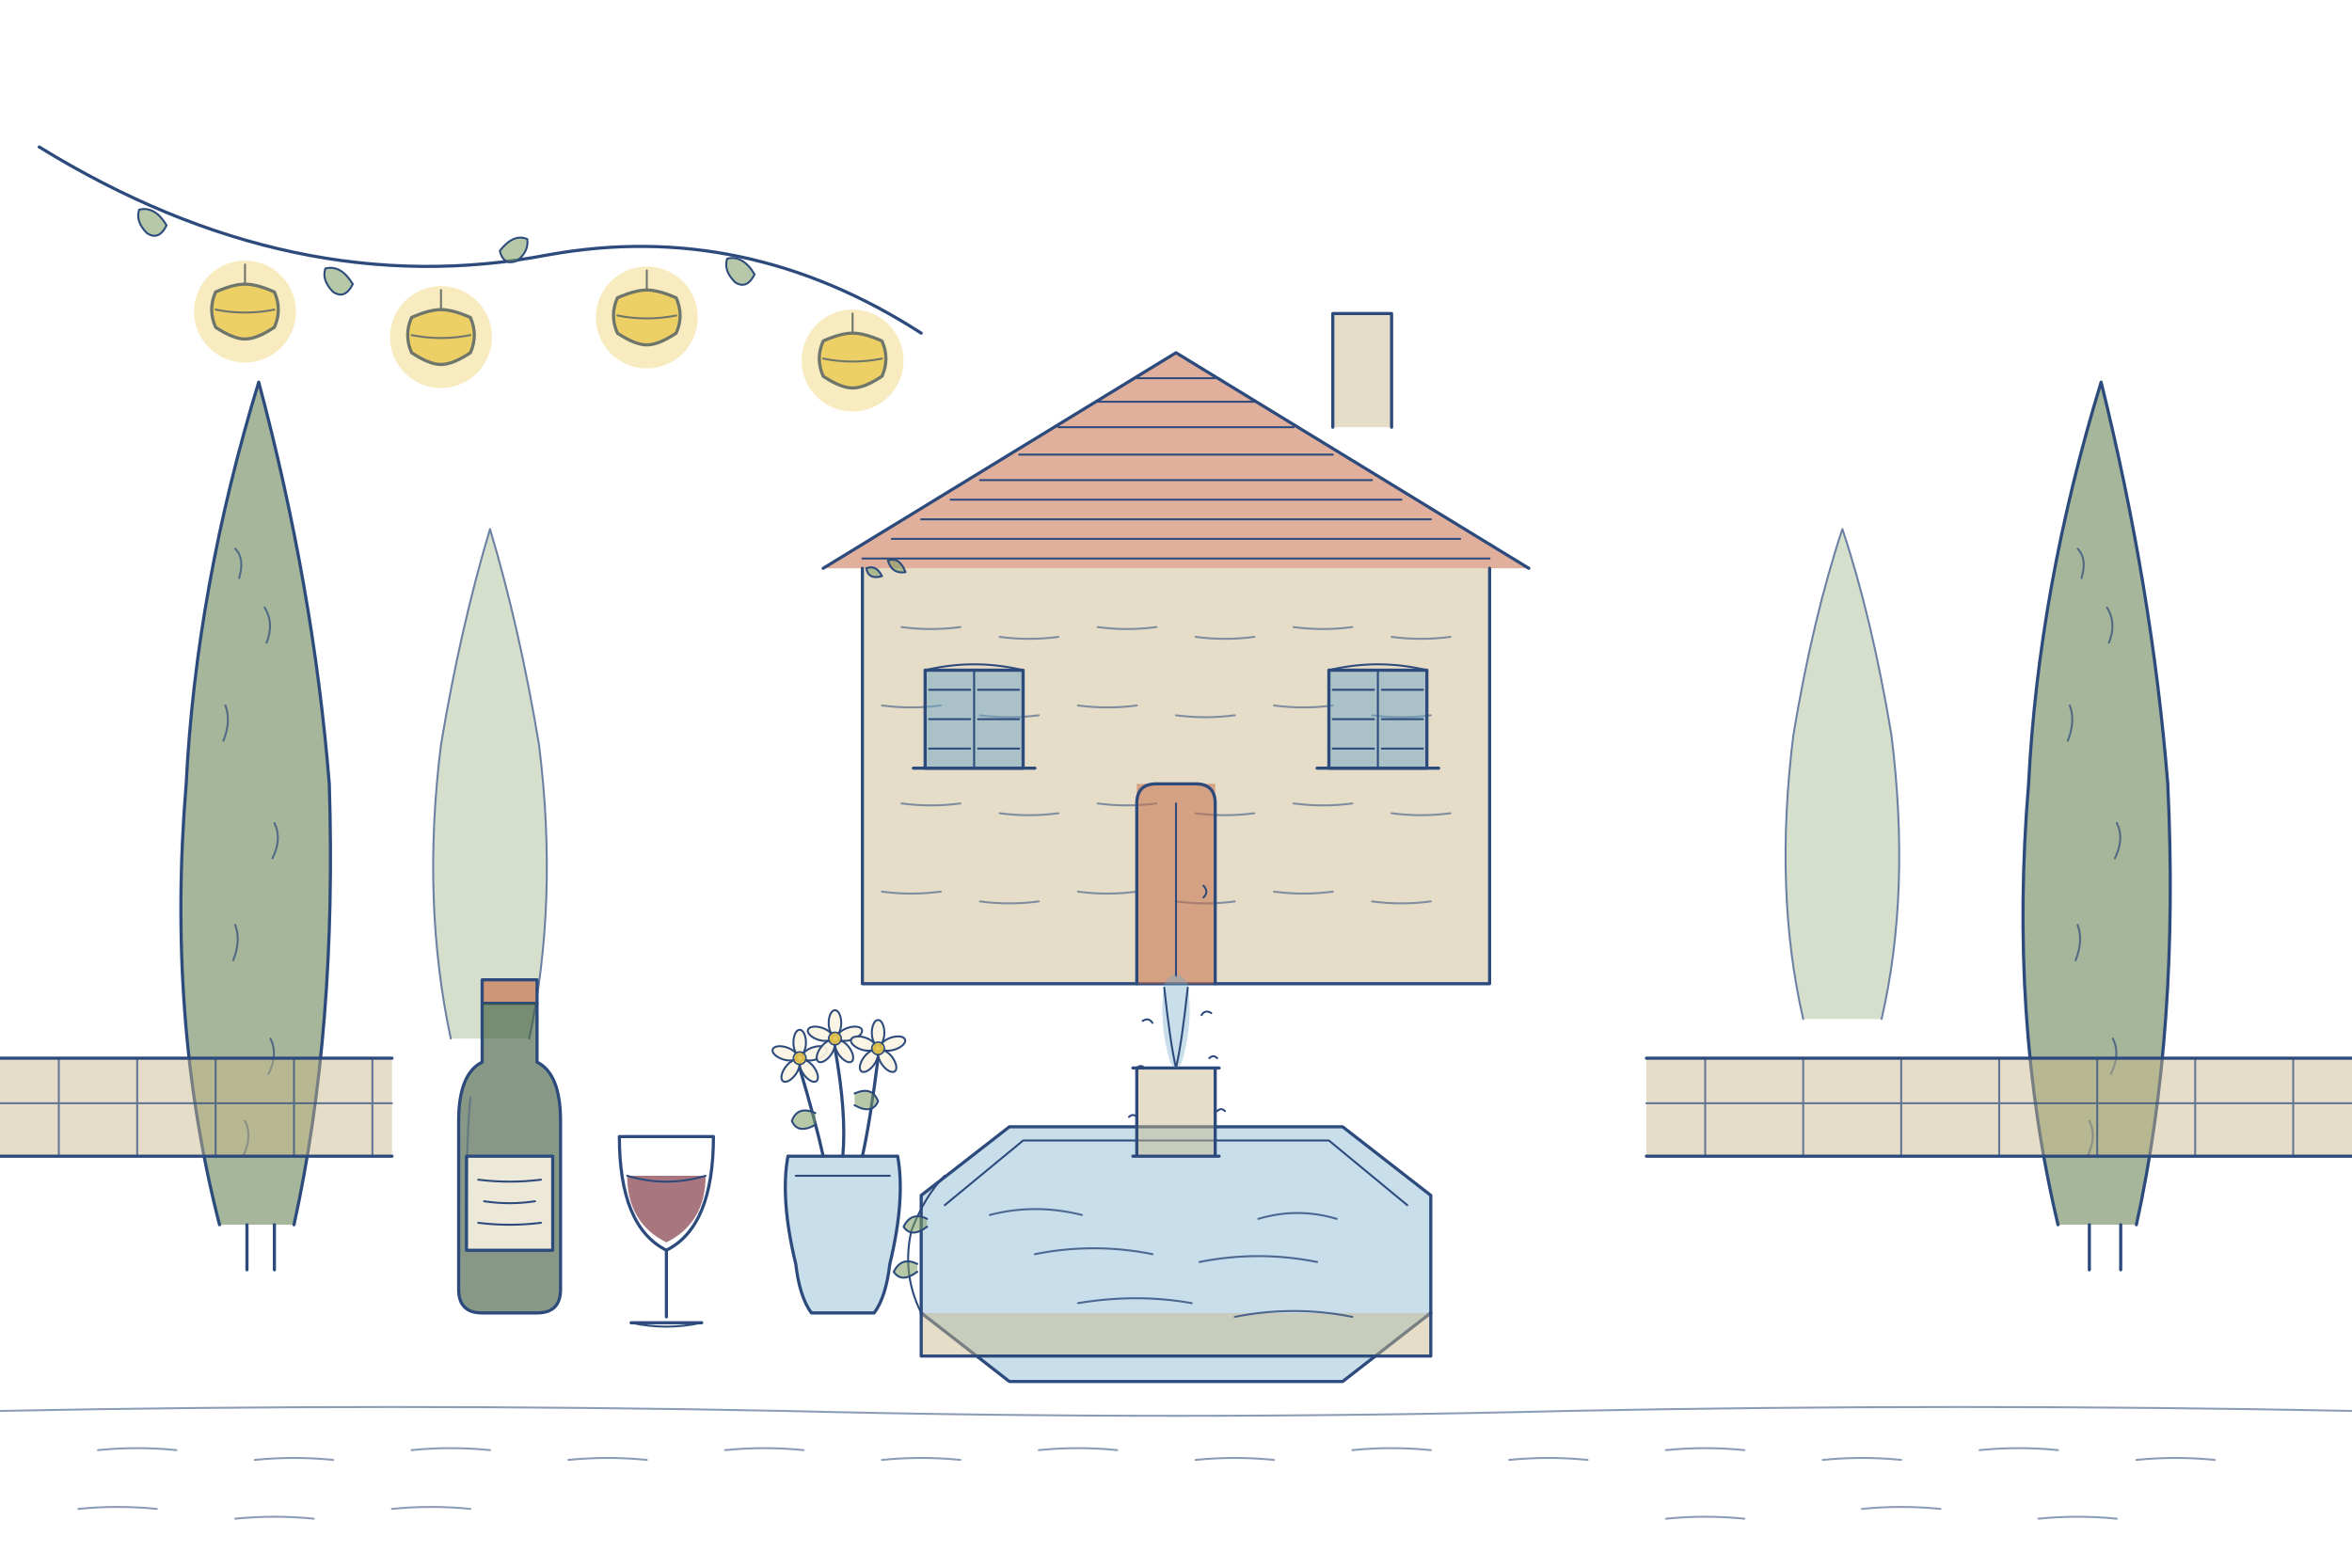
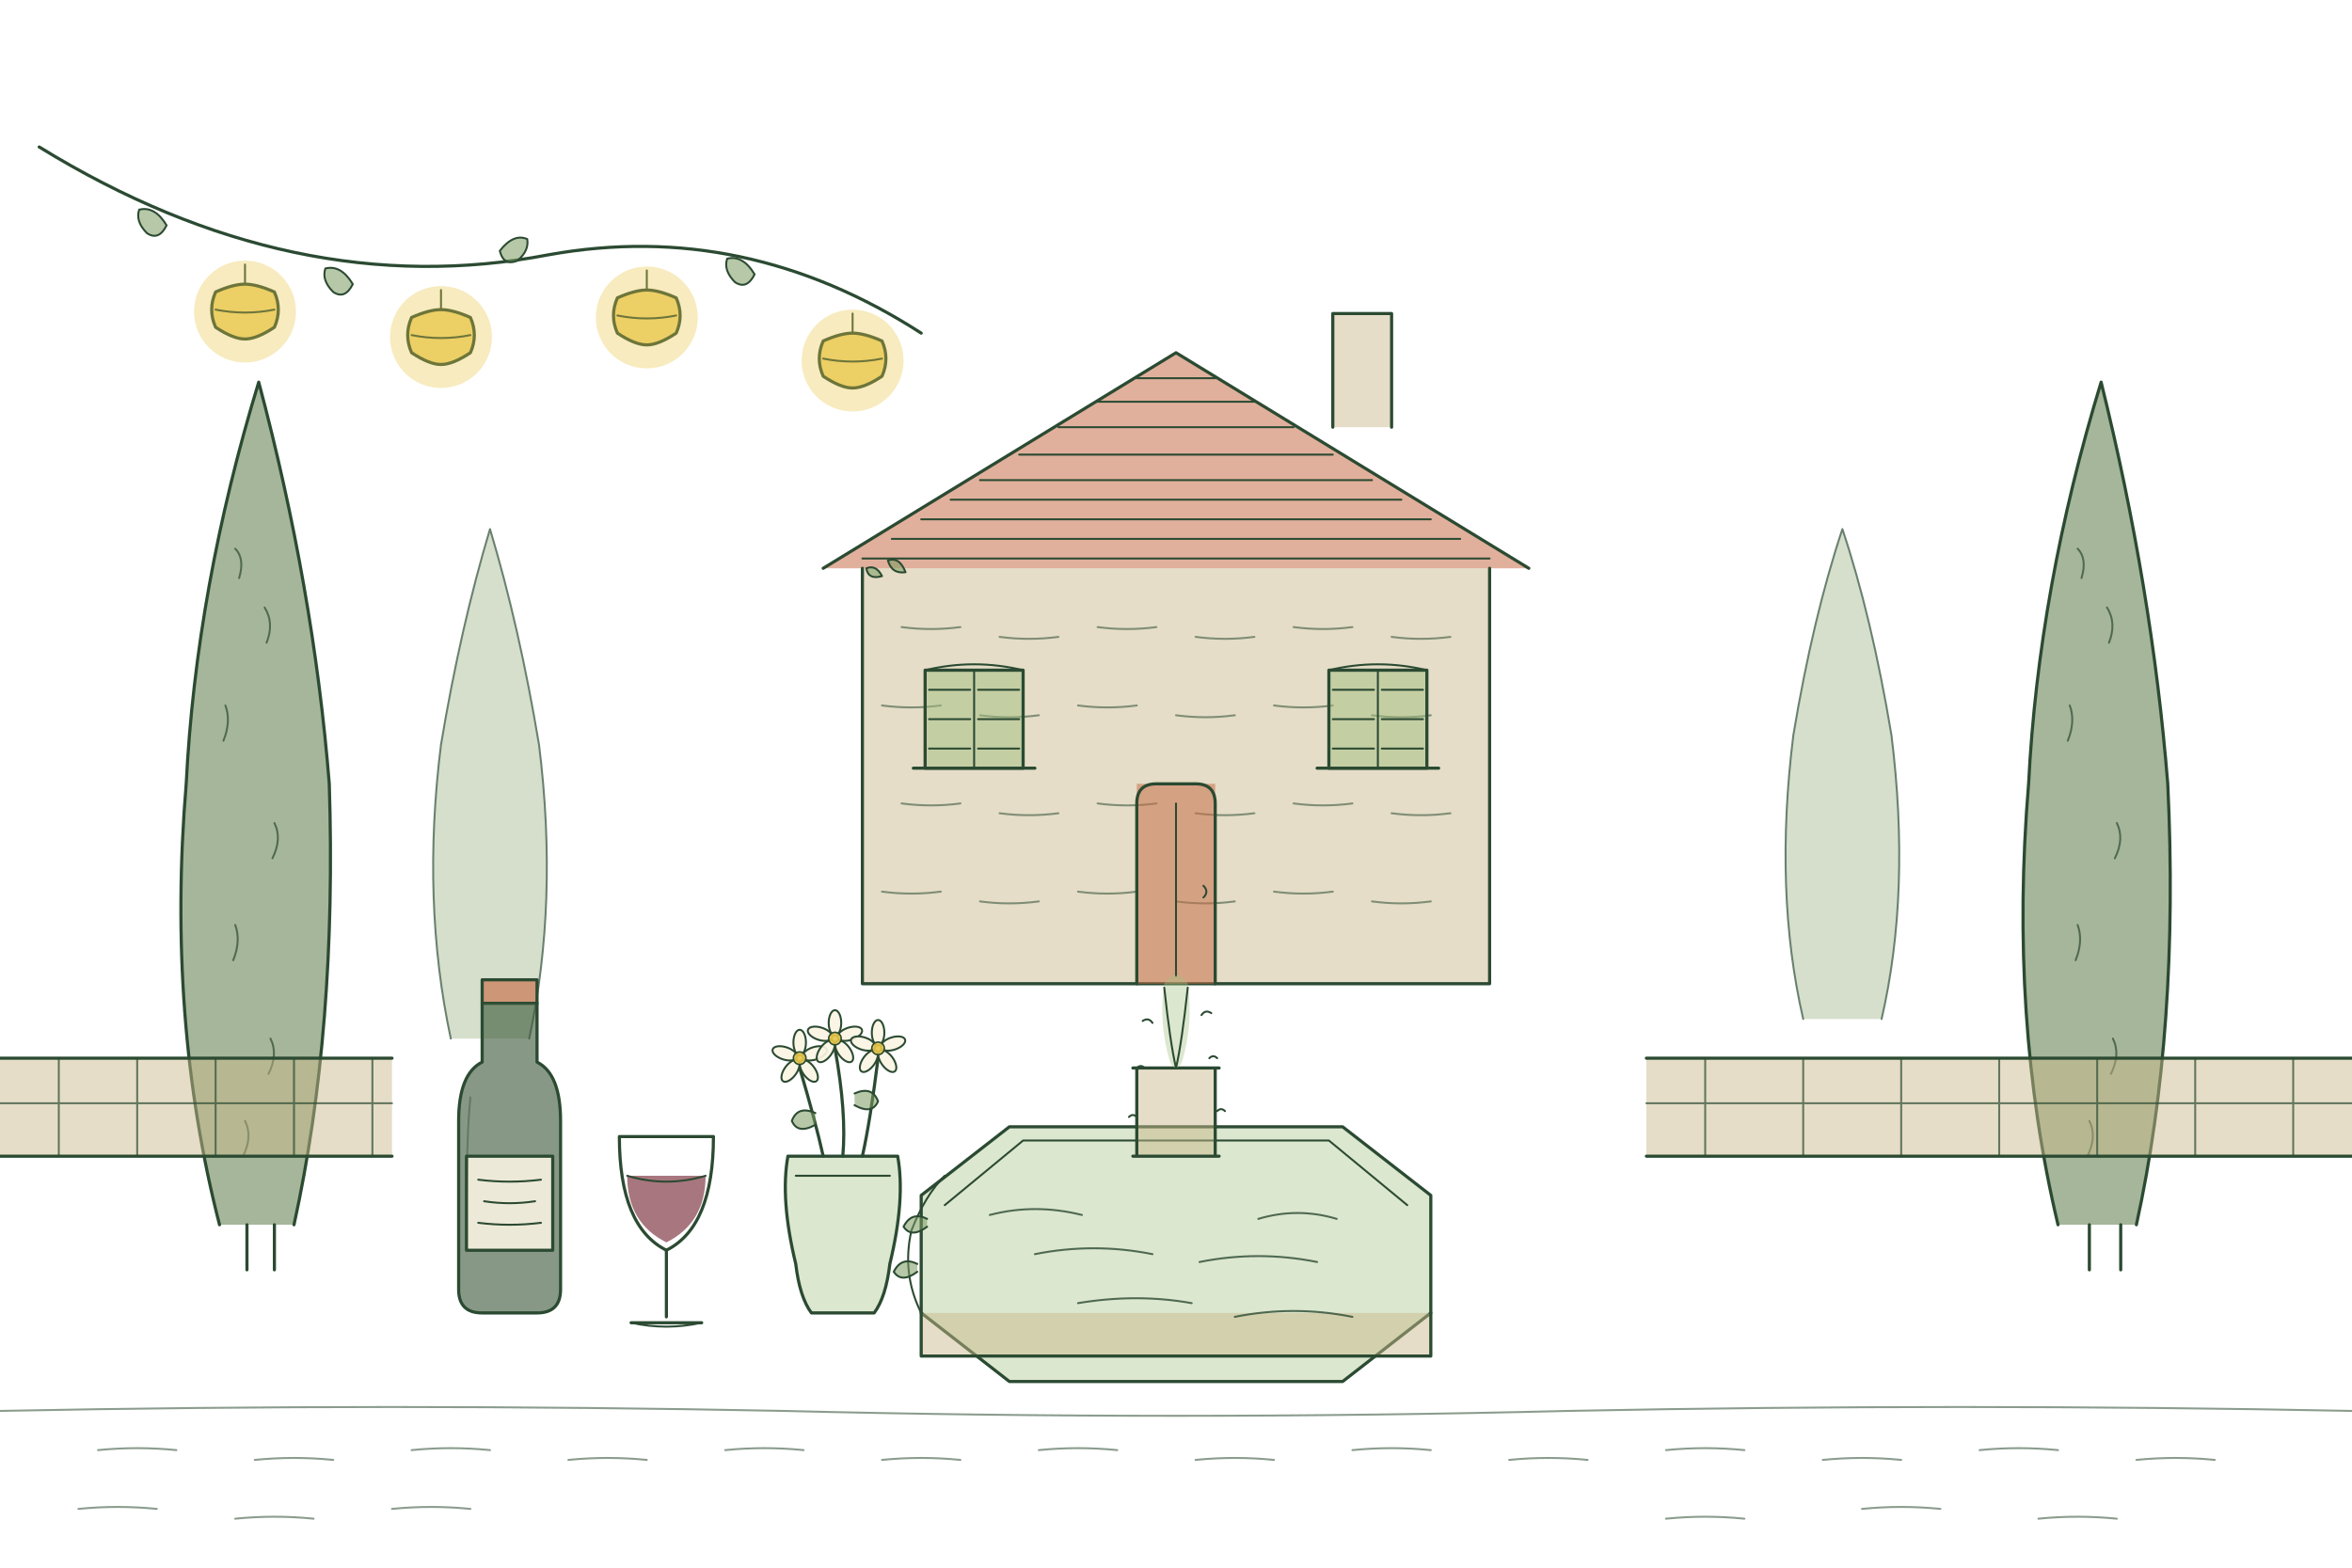
<svg xmlns="http://www.w3.org/2000/svg" viewBox="0 0 1200 800" preserveAspectRatio="xMidYMax slice" role="img" aria-label="Mediterrane Gartenszene mit Steinhaus, Zypressen, Brunnen und Lichterkette">
  <defs>
    <style>
-       .ink      { stroke:#2c4a7c; fill:none; stroke-width:1.6; stroke-linecap:round; stroke-linejoin:round; }
-       .ink-thin { stroke:#2c4a7c; fill:none; stroke-width:1;   stroke-linecap:round; stroke-linejoin:round; }
+       .ink      { stroke:#2b4a32; fill:none; stroke-width:1.6; stroke-linecap:round; stroke-linejoin:round; }
+       .ink-thin { stroke:#2b4a32; fill:none; stroke-width:1;   stroke-linecap:round; stroke-linejoin:round; }
      .w-cy     { fill:#5d7a47; opacity:.55; }
      .w-cy-lt  { fill:#7a9b5e; opacity:.45; }
      .w-stone  { fill:#c9b88a; opacity:.48; }
      .w-terra  { fill:#c96f4a; opacity:.55; }
      .w-lantern{ fill:#e8c547; opacity:.75; }
-       .w-water  { fill:#6fa8c7; opacity:.38; }
+       .w-water  { fill:#a3c080; opacity:.38; }
      .w-wine   { fill:#7a2c3a; opacity:.65; }
      .w-bottle { fill:#3d5a3c; opacity:.62; }
      .w-leaf   { fill:#7a9b5e; opacity:.55; }
      .w-petal  { fill:#fbf4e3; opacity:.92; }
      .w-yellow { fill:#e8c547; opacity:.9;  }
-       .w-shutter{ fill:#6fa8c7; opacity:.5;  }
+       .w-shutter{ fill:#a3c080; opacity:.5;  }
      .w-label  { fill:#fbf4e3; opacity:.88; }
    </style>
  </defs>
  <g opacity="0.7">
    <path class="w-cy-lt" d="M230,530 Q215,460 225,380 Q235,320 250,270 Q265,320 275,380 Q285,460 270,530 Z" />
    <path class="ink-thin" d="M230,530 Q215,460 225,380 Q235,320 250,270 Q265,320 275,380 Q285,460 270,530" />
    <path class="w-cy-lt" d="M920,520 Q905,455 915,375 Q925,315 940,270 Q955,315 965,375 Q975,455 960,520 Z" />
    <path class="ink-thin" d="M920,520 Q905,455 915,375 Q925,315 940,270 Q955,315 965,375 Q975,455 960,520" />
  </g>
  <g>
    <path class="w-terra" d="M420,290 L600,180 L780,290 Z" />
    <path class="ink" d="M420,290 L600,180 L780,290" />
    <path class="ink-thin" d="M440,285 L760,285 M455,275 L745,275 M470,265 L730,265 M485,255 L715,255 M500,245 L700,245 M520,232 L680,232 M540,218 L660,218 M560,205 L640,205 M580,193 L620,193" />
    <path class="w-stone" d="M440,290 L760,290 L760,502 L440,502 Z" />
    <path class="ink" d="M440,290 L440,502 L760,502 L760,290" />
    <g class="ink-thin" opacity="0.55">
      <path d="M460,320 Q475,322 490,320 M510,325 Q525,327 540,325 M560,320 Q575,322 590,320 M610,325 Q625,327 640,325 M660,320 Q675,322 690,320 M710,325 Q725,327 740,325" />
      <path d="M450,360 Q465,362 480,360 M500,365 Q515,367 530,365 M550,360 Q565,362 580,360 M600,365 Q615,367 630,365 M650,360 Q665,362 680,360 M700,365 Q715,367 730,365" />
      <path d="M460,410 Q475,412 490,410 M510,415 Q525,417 540,415 M560,410 Q575,412 590,410 M610,415 Q625,417 640,415 M660,410 Q675,412 690,410 M710,415 Q725,417 740,415" />
      <path d="M450,455 Q465,457 480,455 M500,460 Q515,462 530,460 M550,455 Q565,457 580,455 M600,460 Q615,462 630,460 M650,455 Q665,457 680,455 M700,460 Q715,462 730,460" />
    </g>
    <path class="w-terra" d="M580,400 L620,400 L620,502 L580,502 Z" opacity=".45" />
    <path class="ink" d="M580,502 L580,410 Q580,400 590,400 L610,400 Q620,400 620,410 L620,502" />
    <path class="ink-thin" d="M600,410 L600,498 M614,452 Q617,455 614,458" />
    <g>
      <path class="w-shutter" d="M472,342 L522,342 L522,392 L472,392 Z" />
      <path class="ink" d="M472,342 L522,342 L522,392 L472,392 Z" />
      <path class="ink-thin" d="M497,342 L497,392 M474,352 L495,352 M499,352 L520,352 M474,367 L495,367 M499,367 L520,367 M474,382 L495,382 M499,382 L520,382" />
      <path class="ink" d="M466,392 L528,392" />
      <path class="ink-thin" d="M472,342 Q497,336 522,342" />
    </g>
    <g>
      <path class="w-shutter" d="M678,342 L728,342 L728,392 L678,392 Z" />
      <path class="ink" d="M678,342 L728,342 L728,392 L678,392 Z" />
      <path class="ink-thin" d="M703,342 L703,392 M680,352 L701,352 M705,352 L726,352 M680,367 L701,367 M705,367 L726,367 M680,382 L701,382 M705,382 L726,382" />
      <path class="ink" d="M672,392 L734,392" />
      <path class="ink-thin" d="M678,342 Q703,336 728,342" />
    </g>
    <path class="w-stone" d="M680,218 L680,160 L710,160 L710,218 Z" />
    <path class="ink" d="M680,218 L680,160 L710,160 L710,218" />
    <path class="w-leaf" d="M462,292 q-3,-8 -9,-6 q2,7 9,6 Z M450,294 q-3,-6 -8,-4 q1,6 8,4 Z" />
    <path class="ink-thin" d="M462,292 q-3,-8 -9,-6 q2,7 9,6 M450,294 q-3,-6 -8,-4 q1,6 8,4" />
  </g>
  <g>
    <path class="w-cy" d="M112,625 Q85,520 95,400 Q100,300 132,195 Q160,300 168,400 Q172,525 150,625 Z" />
    <path class="ink" d="M112,625 Q85,520 95,400 Q100,300 132,195 Q160,300 168,400 Q172,525 150,625" />
    <path class="ink-thin" opacity="0.7" d="M120,280 Q125,285 122,295 M135,310 Q140,318 136,328 M115,360 Q118,368 114,378 M140,420 Q144,428 139,438 M120,472 Q123,480 119,490 M138,530 Q142,538 137,548 M125,572 Q129,580 124,590" />
    <path class="ink" d="M126,625 L126,648 M140,625 L140,648" />
  </g>
  <g>
    <path class="w-cy" d="M1050,625 Q1025,520 1035,400 Q1040,300 1072,195 Q1098,300 1106,400 Q1112,525 1090,625 Z" />
    <path class="ink" d="M1050,625 Q1025,520 1035,400 Q1040,300 1072,195 Q1098,300 1106,400 Q1112,525 1090,625" />
    <path class="ink-thin" opacity="0.7" d="M1060,280 Q1065,285 1062,295 M1075,310 Q1080,318 1076,328 M1056,360 Q1059,368 1055,378 M1080,420 Q1084,428 1079,438 M1060,472 Q1063,480 1059,490 M1078,530 Q1082,538 1077,548 M1066,572 Q1070,580 1065,590" />
    <path class="ink" d="M1066,625 L1066,648 M1082,625 L1082,648" />
  </g>
  <g>
    <path class="w-stone" d="M0,540 L200,540 L200,590 L0,590 Z" />
    <path class="ink" d="M0,540 L200,540 M0,590 L200,590" />
    <g class="ink-thin" opacity="0.7">
      <path d="M30,540 L30,590 M70,540 L70,590 M110,540 L110,590 M150,540 L150,590 M190,540 L190,590" />
      <path d="M0,563 L200,563" />
    </g>
    <path class="w-stone" d="M840,540 L1200,540 L1200,590 L840,590 Z" />
    <path class="ink" d="M840,540 L1200,540 M840,590 L1200,590" />
    <g class="ink-thin" opacity="0.7">
      <path d="M870,540 L870,590 M920,540 L920,590 M970,540 L970,590 M1020,540 L1020,590 M1070,540 L1070,590 M1120,540 L1120,590 M1170,540 L1170,590" />
      <path d="M840,563 L1200,563" />
    </g>
  </g>
  <g transform="translate(600,640)">
    <path class="w-water" d="M-130,-30 L-85,-65 L85,-65 L130,-30 L130,30 L85,65 L-85,65 L-130,30 Z" />
    <path class="ink" d="M-130,-30 L-85,-65 L85,-65 L130,-30 L130,30 L85,65 L-85,65 L-130,30 Z" />
    <path class="ink-thin" d="M-118,-25 L-78,-58 L78,-58 L118,-25" />
    <path class="w-stone" d="M-130,30 L-130,52 L130,52 L130,30 Z" />
    <path class="ink" d="M-130,30 L-130,52 L130,52 L130,30" />
    <path class="w-stone" d="M-20,-95 L20,-95 L20,-50 L-20,-50 Z" />
    <path class="ink" d="M-20,-95 L-20,-50 M20,-95 L20,-50 M-22,-50 L22,-50 M-22,-95 L22,-95" />
    <path class="w-water" d="M-6,-138 Q-9,-118 -3,-98 Q0,-92 3,-98 Q9,-118 6,-138 Q2,-144 0,-142 Q-2,-144 -6,-138 Z" />
    <path class="ink-thin" d="M-6,-136 Q-3,-108 0,-95 M6,-136 Q3,-108 0,-95" />
    <path class="ink-thin" d="M-12,-118 q-2,-3 -5,-1 M13,-122 q2,-3 5,-1 M-16,-95 q-2,-2 -4,0 M17,-100 q2,-2 4,0 M-20,-70 q-2,-2 -4,0 M21,-73 q2,-2 4,0" />
    <g class="ink-thin" opacity="0.8">
      <path d="M-95,-20 Q-72,-26 -48,-20 M42,-18 Q62,-24 82,-18 M-72,0 Q-42,-6 -12,0 M12,4 Q42,-2 72,4 M-50,25 Q-20,20 8,25 M30,32 Q60,26 90,32" />
    </g>
    <path class="ink-thin" d="M-130,30 Q-140,10 -135,-12 Q-128,-30 -118,-40" />
    <path class="w-leaf" d="M-132,5 q-8,-4 -12,4 q4,6 12,0 Z" />
    <path class="ink-thin" d="M-132,5 q-8,-4 -12,4 q4,6 12,0" />
    <path class="w-leaf" d="M-127,-18 q-8,-4 -12,4 q4,6 12,0 Z" />
    <path class="ink-thin" d="M-127,-18 q-8,-4 -12,4 q4,6 12,0" />
  </g>
  <g class="ink-thin" opacity="0.55">
    <path d="M0,720 Q200,716 400,720 Q600,725 800,720 Q1000,716 1200,720" />
    <path d="M50,740 Q70,738 90,740 M130,745 Q150,743 170,745 M210,740 Q230,738 250,740 M290,745 Q310,743 330,745 M370,740 Q390,738 410,740 M450,745 Q470,743 490,745 M530,740 Q550,738 570,740 M610,745 Q630,743 650,745 M690,740 Q710,738 730,740 M770,745 Q790,743 810,745 M850,740 Q870,738 890,740 M930,745 Q950,743 970,745 M1010,740 Q1030,738 1050,740 M1090,745 Q1110,743 1130,745" />
    <path d="M40,770 Q60,768 80,770 M120,775 Q140,773 160,775 M200,770 Q220,768 240,770 M850,775 Q870,773 890,775 M950,770 Q970,768 990,770 M1040,775 Q1060,773 1080,775" />
  </g>
  <g transform="translate(260,580)">
    <path fill="#c96f4a" opacity=".65" d="M-14,-80 L14,-80 L14,-68 L-14,-68 Z" />
    <path class="ink" d="M-14,-80 L14,-80 L14,-68 L-14,-68 Z" />
    <path class="w-bottle" d="M-14,-68 L-14,-38 Q-26,-32 -26,-8 L-26,78 Q-26,90 -14,90 L14,90 Q26,90 26,78 L26,-8 Q26,-32 14,-38 L14,-68 Z" />
    <path class="ink" d="M-14,-68 L-14,-38 Q-26,-32 -26,-8 L-26,78 Q-26,90 -14,90 L14,90 Q26,90 26,78 L26,-8 Q26,-32 14,-38 L14,-68" />
    <path class="w-label" d="M-22,10 L22,10 L22,58 L-22,58 Z" />
    <path class="ink" d="M-22,10 L22,10 L22,58 L-22,58 Z" />
    <path class="ink-thin" d="M-16,22 Q0,24 16,22 M-13,33 Q0,35 13,33 M-16,44 Q0,46 16,44" />
    <path class="ink-thin" opacity=".4" d="M-20,-20 Q-22,0 -22,40" />
  </g>
  <g transform="translate(340,620)">
    <path class="ink" d="M-24,-40 Q-24,6 0,18 Q24,6 24,-40 L-24,-40 Z" />
    <path class="w-wine" d="M-20,-20 Q-20,4 0,14 Q20,4 20,-20 Z" />
    <path class="ink-thin" d="M-20,-20 Q0,-14 20,-20" />
    <path class="ink" d="M0,18 L0,52 M-18,55 L18,55" />
    <path class="ink-thin" d="M-18,55 Q0,59 18,55" />
  </g>
  <g transform="translate(430,590)">
    <path class="w-water" d="M-28,0 Q-32,22 -24,55 Q-22,72 -16,80 L16,80 Q22,72 24,55 Q32,22 28,0 Z" opacity=".45" />
    <path class="ink" d="M-28,0 L28,0 M-28,0 Q-32,22 -24,55 Q-22,72 -16,80 L16,80 Q22,72 24,55 Q32,22 28,0" />
    <path class="ink-thin" d="M-24,10 L24,10" />
    <path class="ink" d="M-10,0 Q-14,-18 -22,-45 M0,0 Q2,-22 -4,-55 M10,0 Q14,-18 18,-50" />
    <path class="w-leaf" d="M-14,-22 q-9,-4 -12,4 q3,7 12,2 Z" />
    <path class="ink-thin" d="M-14,-22 q-9,-4 -12,4 q3,7 12,2" />
    <path class="w-leaf" d="M6,-32 q9,-4 12,4 q-3,7 -12,2 Z" />
    <path class="ink-thin" d="M6,-32 q9,-4 12,4 q-3,7 -12,2" />
    <g transform="translate(-22,-50)">
      <g class="w-petal">
        <ellipse cx="0" cy="-8" rx="3.2" ry="6.5" />
        <ellipse cx="0" cy="-8" rx="3.2" ry="6.5" transform="rotate(72)" />
        <ellipse cx="0" cy="-8" rx="3.2" ry="6.5" transform="rotate(144)" />
        <ellipse cx="0" cy="-8" rx="3.2" ry="6.5" transform="rotate(216)" />
        <ellipse cx="0" cy="-8" rx="3.2" ry="6.5" transform="rotate(288)" />
      </g>
      <g class="ink-thin" fill="none" stroke-width=".8">
        <ellipse cx="0" cy="-8" rx="3.2" ry="6.5" />
        <ellipse cx="0" cy="-8" rx="3.2" ry="6.5" transform="rotate(72)" />
        <ellipse cx="0" cy="-8" rx="3.2" ry="6.5" transform="rotate(144)" />
        <ellipse cx="0" cy="-8" rx="3.2" ry="6.5" transform="rotate(216)" />
        <ellipse cx="0" cy="-8" rx="3.2" ry="6.5" transform="rotate(288)" />
      </g>
      <circle class="w-yellow" r="3.2" />
-       <circle r="3.2" fill="none" stroke="#2c4a7c" stroke-width=".8" />
+       <circle r="3.2" fill="none" stroke="#2b4a32" stroke-width=".8" />
    </g>
    <g transform="translate(-4,-60)">
      <g class="w-petal">
        <ellipse cx="0" cy="-8" rx="3.2" ry="6.5" />
        <ellipse cx="0" cy="-8" rx="3.2" ry="6.5" transform="rotate(72)" />
        <ellipse cx="0" cy="-8" rx="3.2" ry="6.5" transform="rotate(144)" />
        <ellipse cx="0" cy="-8" rx="3.2" ry="6.5" transform="rotate(216)" />
        <ellipse cx="0" cy="-8" rx="3.2" ry="6.5" transform="rotate(288)" />
      </g>
      <g class="ink-thin" fill="none" stroke-width=".8">
        <ellipse cx="0" cy="-8" rx="3.2" ry="6.5" />
        <ellipse cx="0" cy="-8" rx="3.2" ry="6.5" transform="rotate(72)" />
        <ellipse cx="0" cy="-8" rx="3.2" ry="6.5" transform="rotate(144)" />
        <ellipse cx="0" cy="-8" rx="3.2" ry="6.5" transform="rotate(216)" />
        <ellipse cx="0" cy="-8" rx="3.2" ry="6.5" transform="rotate(288)" />
      </g>
      <circle class="w-yellow" r="3.2" />
-       <circle r="3.2" fill="none" stroke="#2c4a7c" stroke-width=".8" />
+       <circle r="3.2" fill="none" stroke="#2b4a32" stroke-width=".8" />
    </g>
    <g transform="translate(18,-55)">
      <g class="w-petal">
        <ellipse cx="0" cy="-8" rx="3.2" ry="6.5" />
        <ellipse cx="0" cy="-8" rx="3.2" ry="6.5" transform="rotate(72)" />
        <ellipse cx="0" cy="-8" rx="3.2" ry="6.5" transform="rotate(144)" />
        <ellipse cx="0" cy="-8" rx="3.2" ry="6.5" transform="rotate(216)" />
        <ellipse cx="0" cy="-8" rx="3.2" ry="6.5" transform="rotate(288)" />
      </g>
      <g class="ink-thin" fill="none" stroke-width=".8">
        <ellipse cx="0" cy="-8" rx="3.2" ry="6.5" />
        <ellipse cx="0" cy="-8" rx="3.2" ry="6.5" transform="rotate(72)" />
        <ellipse cx="0" cy="-8" rx="3.2" ry="6.5" transform="rotate(144)" />
        <ellipse cx="0" cy="-8" rx="3.2" ry="6.5" transform="rotate(216)" />
        <ellipse cx="0" cy="-8" rx="3.2" ry="6.5" transform="rotate(288)" />
      </g>
      <circle class="w-yellow" r="3.2" />
-       <circle r="3.2" fill="none" stroke="#2c4a7c" stroke-width=".8" />
+       <circle r="3.2" fill="none" stroke="#2b4a32" stroke-width=".8" />
    </g>
  </g>
  <g>
    <path class="ink" d="M20,75 Q150,155 280,130 Q380,112 470,170" />
    <g>
      <path class="w-leaf" d="M85,115 q-6,-10 -14,-8 q-2,6 4,12 q6,4 10,-4 Z" />
      <path class="ink-thin" d="M85,115 q-6,-10 -14,-8 q-2,6 4,12 q6,4 10,-4" />
      <path class="w-leaf" d="M180,145 q-6,-10 -14,-8 q-2,6 4,12 q6,4 10,-4 Z" />
      <path class="ink-thin" d="M180,145 q-6,-10 -14,-8 q-2,6 4,12 q6,4 10,-4" />
      <path class="w-leaf" d="M385,140 q-6,-10 -14,-8 q-2,6 4,12 q6,4 10,-4 Z" />
      <path class="ink-thin" d="M385,140 q-6,-10 -14,-8 q-2,6 4,12 q6,4 10,-4" />
      <path class="w-leaf" d="M255,128 q7,-9 14,-6 q1,6 -5,11 q-7,3 -9,-5 Z" />
      <path class="ink-thin" d="M255,128 q7,-9 14,-6 q1,6 -5,11 q-7,3 -9,-5" />
    </g>
    <g transform="translate(125,135)">
      <path class="ink-thin" d="M0,0 L0,10" />
      <path class="w-lantern" d="M-15,14 Q-19,23 -15,32 Q-6,38 0,38 Q6,38 15,32 Q19,23 15,14 Q6,10 0,10 Q-6,10 -15,14 Z" />
      <path class="ink" d="M-15,14 Q-19,23 -15,32 Q-6,38 0,38 Q6,38 15,32 Q19,23 15,14 Q6,10 0,10 Q-6,10 -15,14 Z" />
      <path class="ink-thin" d="M-15,23 Q0,26 15,23" />
    </g>
    <g transform="translate(225,148)">
      <path class="ink-thin" d="M0,0 L0,10" />
      <path class="w-lantern" d="M-15,14 Q-19,23 -15,32 Q-6,38 0,38 Q6,38 15,32 Q19,23 15,14 Q6,10 0,10 Q-6,10 -15,14 Z" />
      <path class="ink" d="M-15,14 Q-19,23 -15,32 Q-6,38 0,38 Q6,38 15,32 Q19,23 15,14 Q6,10 0,10 Q-6,10 -15,14 Z" />
      <path class="ink-thin" d="M-15,23 Q0,26 15,23" />
    </g>
    <g transform="translate(330,138)">
      <path class="ink-thin" d="M0,0 L0,10" />
      <path class="w-lantern" d="M-15,14 Q-19,23 -15,32 Q-6,38 0,38 Q6,38 15,32 Q19,23 15,14 Q6,10 0,10 Q-6,10 -15,14 Z" />
      <path class="ink" d="M-15,14 Q-19,23 -15,32 Q-6,38 0,38 Q6,38 15,32 Q19,23 15,14 Q6,10 0,10 Q-6,10 -15,14 Z" />
      <path class="ink-thin" d="M-15,23 Q0,26 15,23" />
    </g>
    <g transform="translate(435,160)">
      <path class="ink-thin" d="M0,0 L0,10" />
      <path class="w-lantern" d="M-15,14 Q-19,23 -15,32 Q-6,38 0,38 Q6,38 15,32 Q19,23 15,14 Q6,10 0,10 Q-6,10 -15,14 Z" />
      <path class="ink" d="M-15,14 Q-19,23 -15,32 Q-6,38 0,38 Q6,38 15,32 Q19,23 15,14 Q6,10 0,10 Q-6,10 -15,14 Z" />
      <path class="ink-thin" d="M-15,23 Q0,26 15,23" />
    </g>
    <g opacity=".35">
      <circle cx="125" cy="159" r="26" fill="#e8c547" />
      <circle cx="225" cy="172" r="26" fill="#e8c547" />
      <circle cx="330" cy="162" r="26" fill="#e8c547" />
      <circle cx="435" cy="184" r="26" fill="#e8c547" />
    </g>
  </g>
</svg>
